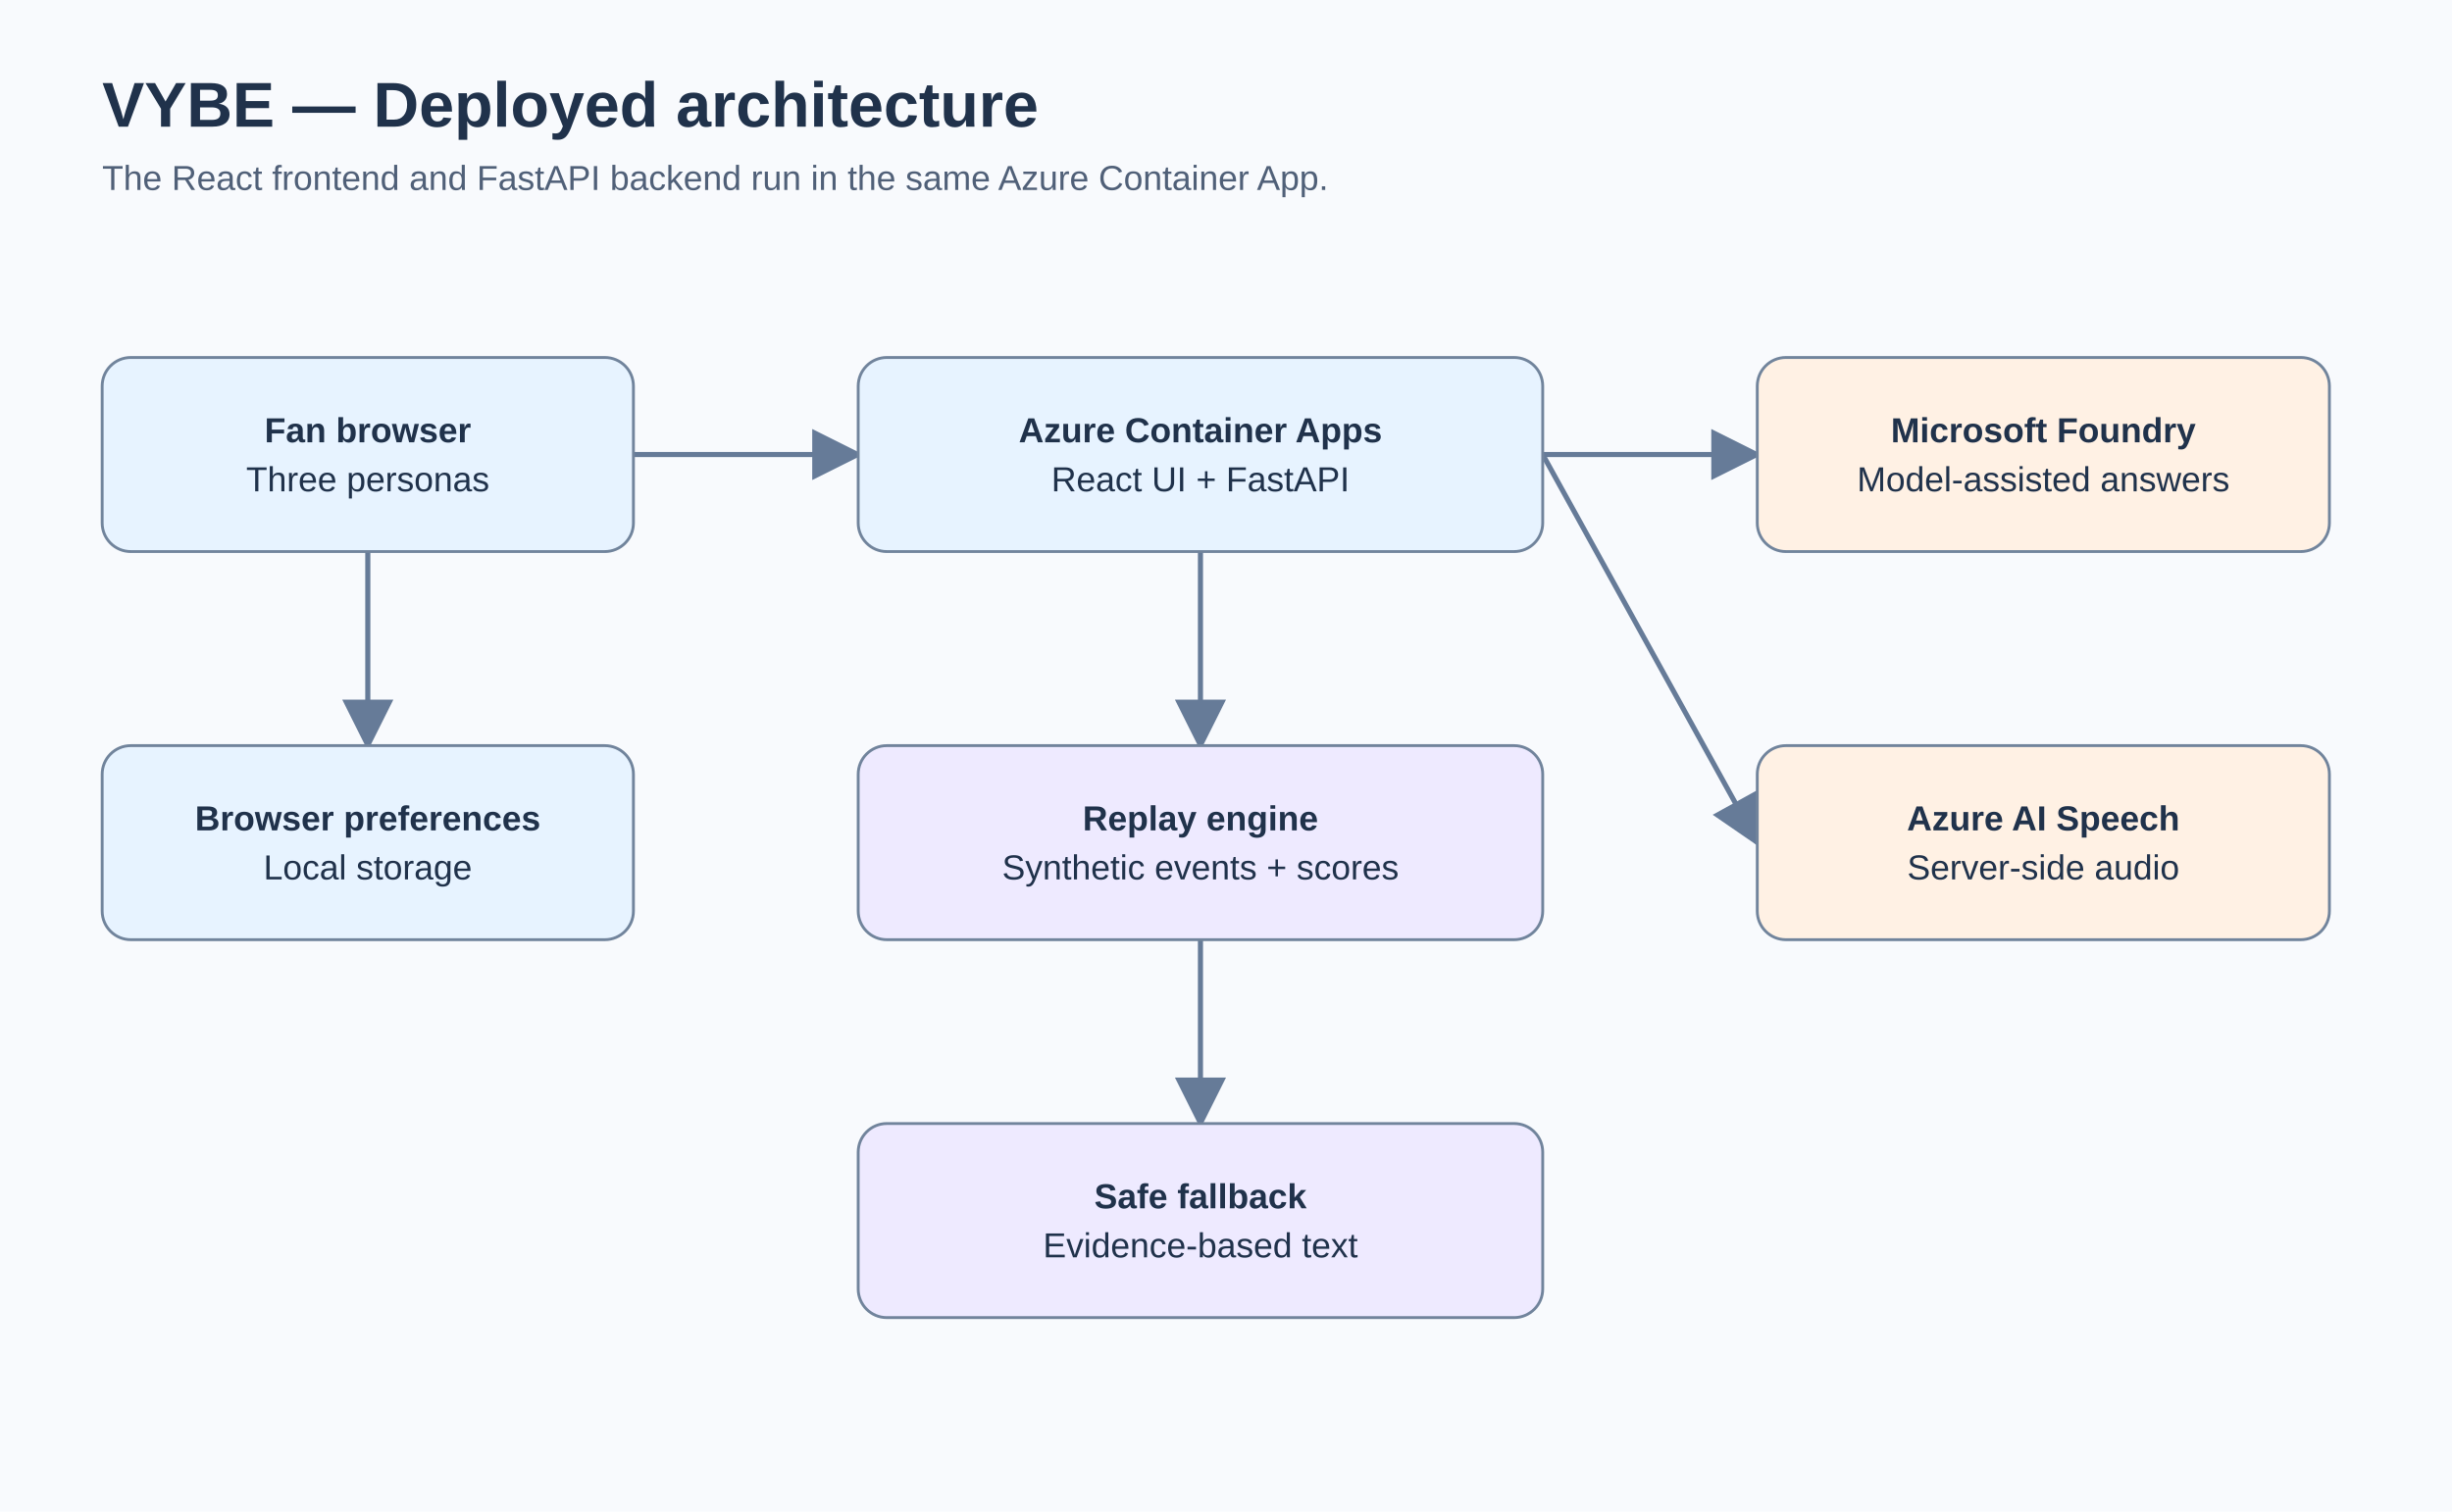
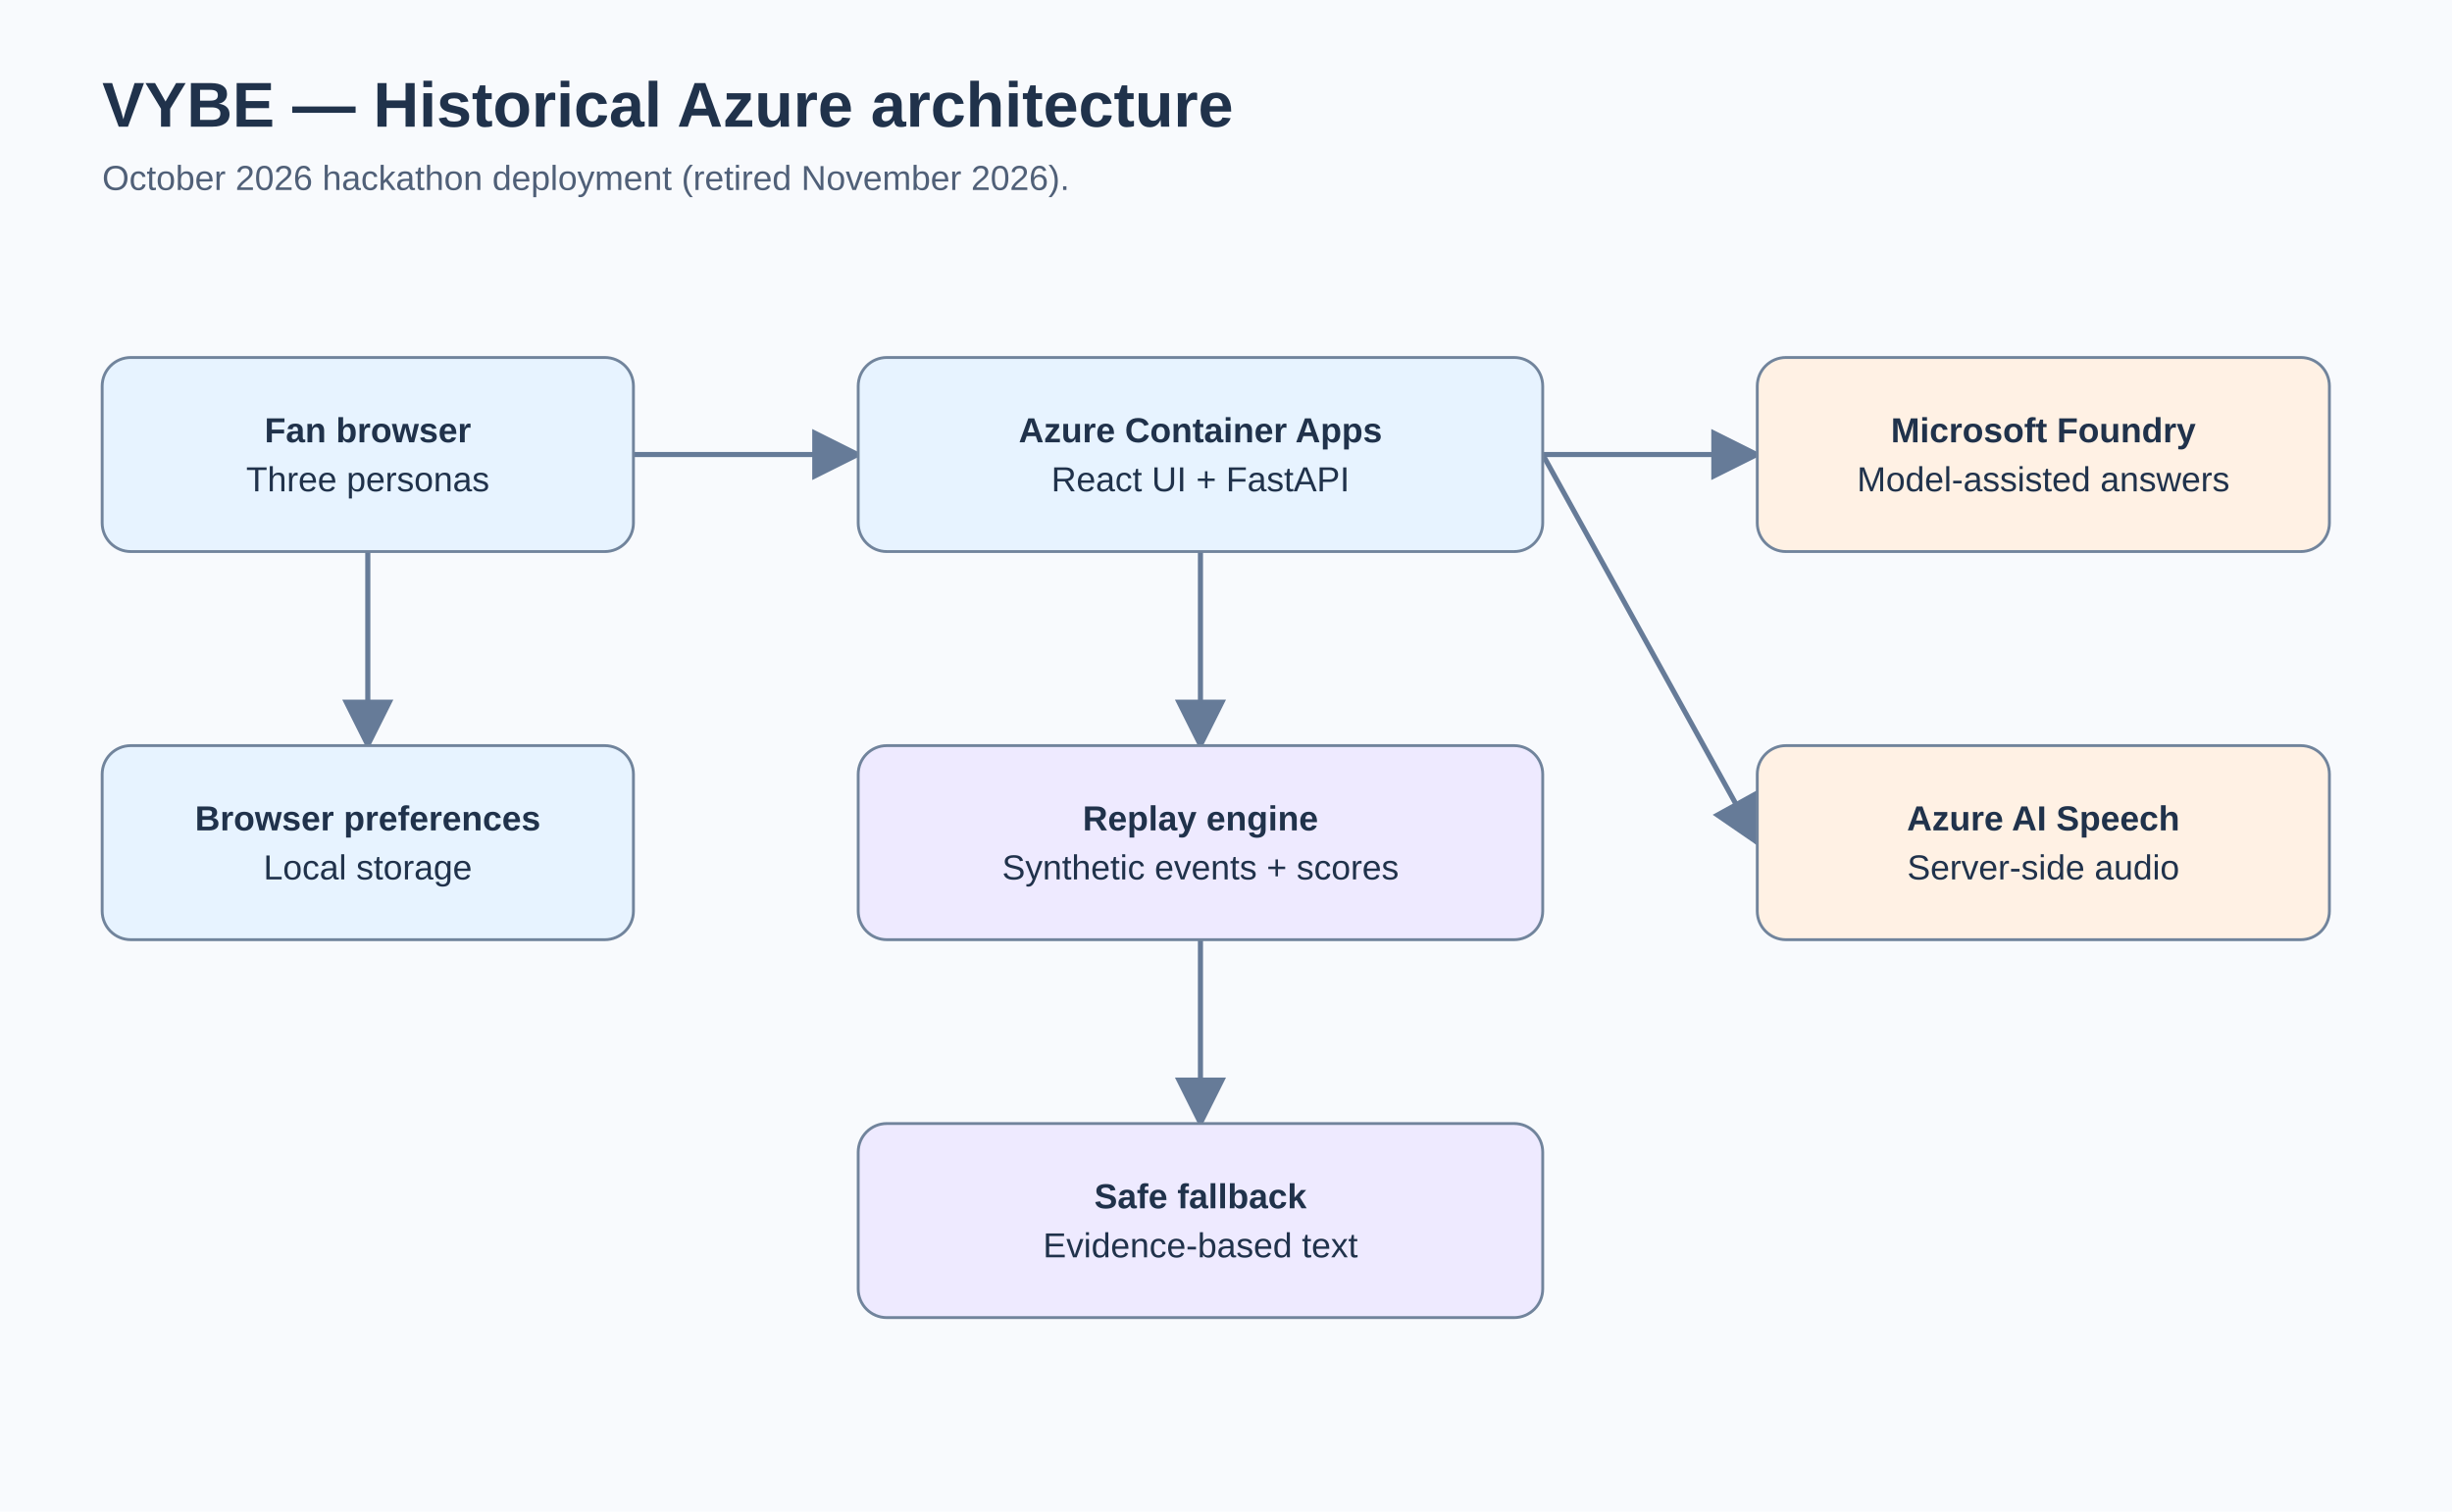
- <svg xmlns="http://www.w3.org/2000/svg" width="1200" height="740" viewBox="0 0 1200 740" role="img" aria-label="VYBE — Deployed architecture">
+ <svg xmlns="http://www.w3.org/2000/svg" width="1200" height="740" viewBox="0 0 1200 740" role="img" aria-label="VYBE — Historical Azure architecture">
  <defs>
    <marker id="a" markerWidth="10" markerHeight="10" refX="9" refY="5" orient="auto">
      <path d="M0 0 L10 5 L0 10Z" fill="#667b98" />
    </marker>
  </defs>
  <rect width="1200" height="740" fill="#f8fafd" />
-   <text x="50" y="62" font-family="Arial,sans-serif" font-size="31" font-weight="bold" fill="#20324b">VYBE — Deployed architecture</text>
-   <text x="50" y="93" font-family="Arial,sans-serif" font-size="17" fill="#506078">The React frontend and FastAPI backend run in the same Azure Container App.</text>
+   <text x="50" y="62" font-family="Arial,sans-serif" font-size="31" font-weight="bold" fill="#20324b">VYBE — Historical Azure architecture</text>
+   <text x="50" y="93" font-family="Arial,sans-serif" font-size="17" fill="#506078">October 2026 hackathon deployment (retired November 2026).</text>
  <path d="M310,222.5 L420,222.5" fill="none" stroke="#667b98" stroke-width="2.5" marker-end="url(#a)" />
  <path d="M180,270 L180,365" fill="none" stroke="#667b98" stroke-width="2.5" marker-end="url(#a)" />
  <path d="M587.5,270 L587.5,365" fill="none" stroke="#667b98" stroke-width="2.5" marker-end="url(#a)" />
  <path d="M755,222.5 L860,222.5" fill="none" stroke="#667b98" stroke-width="2.5" marker-end="url(#a)" />
  <path d="M755,222.5 L860,412.5" fill="none" stroke="#667b98" stroke-width="2.5" marker-end="url(#a)" />
  <path d="M587.5,460 L587.5,550" fill="none" stroke="#667b98" stroke-width="2.5" marker-end="url(#a)" />
  <rect x="50" y="175" width="260" height="95" rx="14" fill="#e7f3ff" stroke="#71849c" stroke-width="1.4" />
  <text x="180" y="216.5" text-anchor="middle" font-family="Arial,sans-serif" font-size="17" font-weight="bold" fill="#20324b">Fan browser</text>
  <text x="180" y="240.5" text-anchor="middle" font-family="Arial,sans-serif" font-size="17" font-weight="normal" fill="#20324b">Three personas</text>
  <rect x="420" y="175" width="335" height="95" rx="14" fill="#e7f3ff" stroke="#71849c" stroke-width="1.4" />
  <text x="587.5" y="216.5" text-anchor="middle" font-family="Arial,sans-serif" font-size="17" font-weight="bold" fill="#20324b">Azure Container Apps</text>
  <text x="587.5" y="240.5" text-anchor="middle" font-family="Arial,sans-serif" font-size="17" font-weight="normal" fill="#20324b">React UI + FastAPI</text>
  <rect x="420" y="365" width="335" height="95" rx="14" fill="#eeeaff" stroke="#71849c" stroke-width="1.4" />
  <text x="587.5" y="406.5" text-anchor="middle" font-family="Arial,sans-serif" font-size="17" font-weight="bold" fill="#20324b">Replay engine</text>
  <text x="587.5" y="430.5" text-anchor="middle" font-family="Arial,sans-serif" font-size="17" font-weight="normal" fill="#20324b">Synthetic events + scores</text>
  <rect x="860" y="175" width="280" height="95" rx="14" fill="#fff1e4" stroke="#71849c" stroke-width="1.4" />
  <text x="1000" y="216.5" text-anchor="middle" font-family="Arial,sans-serif" font-size="17" font-weight="bold" fill="#20324b">Microsoft Foundry</text>
  <text x="1000" y="240.5" text-anchor="middle" font-family="Arial,sans-serif" font-size="17" font-weight="normal" fill="#20324b">Model-assisted answers</text>
  <rect x="860" y="365" width="280" height="95" rx="14" fill="#fff1e4" stroke="#71849c" stroke-width="1.4" />
  <text x="1000" y="406.5" text-anchor="middle" font-family="Arial,sans-serif" font-size="17" font-weight="bold" fill="#20324b">Azure AI Speech</text>
  <text x="1000" y="430.5" text-anchor="middle" font-family="Arial,sans-serif" font-size="17" font-weight="normal" fill="#20324b">Server-side audio</text>
  <rect x="420" y="550" width="335" height="95" rx="14" fill="#eeeaff" stroke="#71849c" stroke-width="1.4" />
  <text x="587.5" y="591.5" text-anchor="middle" font-family="Arial,sans-serif" font-size="17" font-weight="bold" fill="#20324b">Safe fallback</text>
  <text x="587.5" y="615.5" text-anchor="middle" font-family="Arial,sans-serif" font-size="17" font-weight="normal" fill="#20324b">Evidence-based text</text>
  <rect x="50" y="365" width="260" height="95" rx="14" fill="#e7f3ff" stroke="#71849c" stroke-width="1.4" />
  <text x="180" y="406.5" text-anchor="middle" font-family="Arial,sans-serif" font-size="17" font-weight="bold" fill="#20324b">Browser preferences</text>
  <text x="180" y="430.5" text-anchor="middle" font-family="Arial,sans-serif" font-size="17" font-weight="normal" fill="#20324b">Local storage</text>
</svg>
